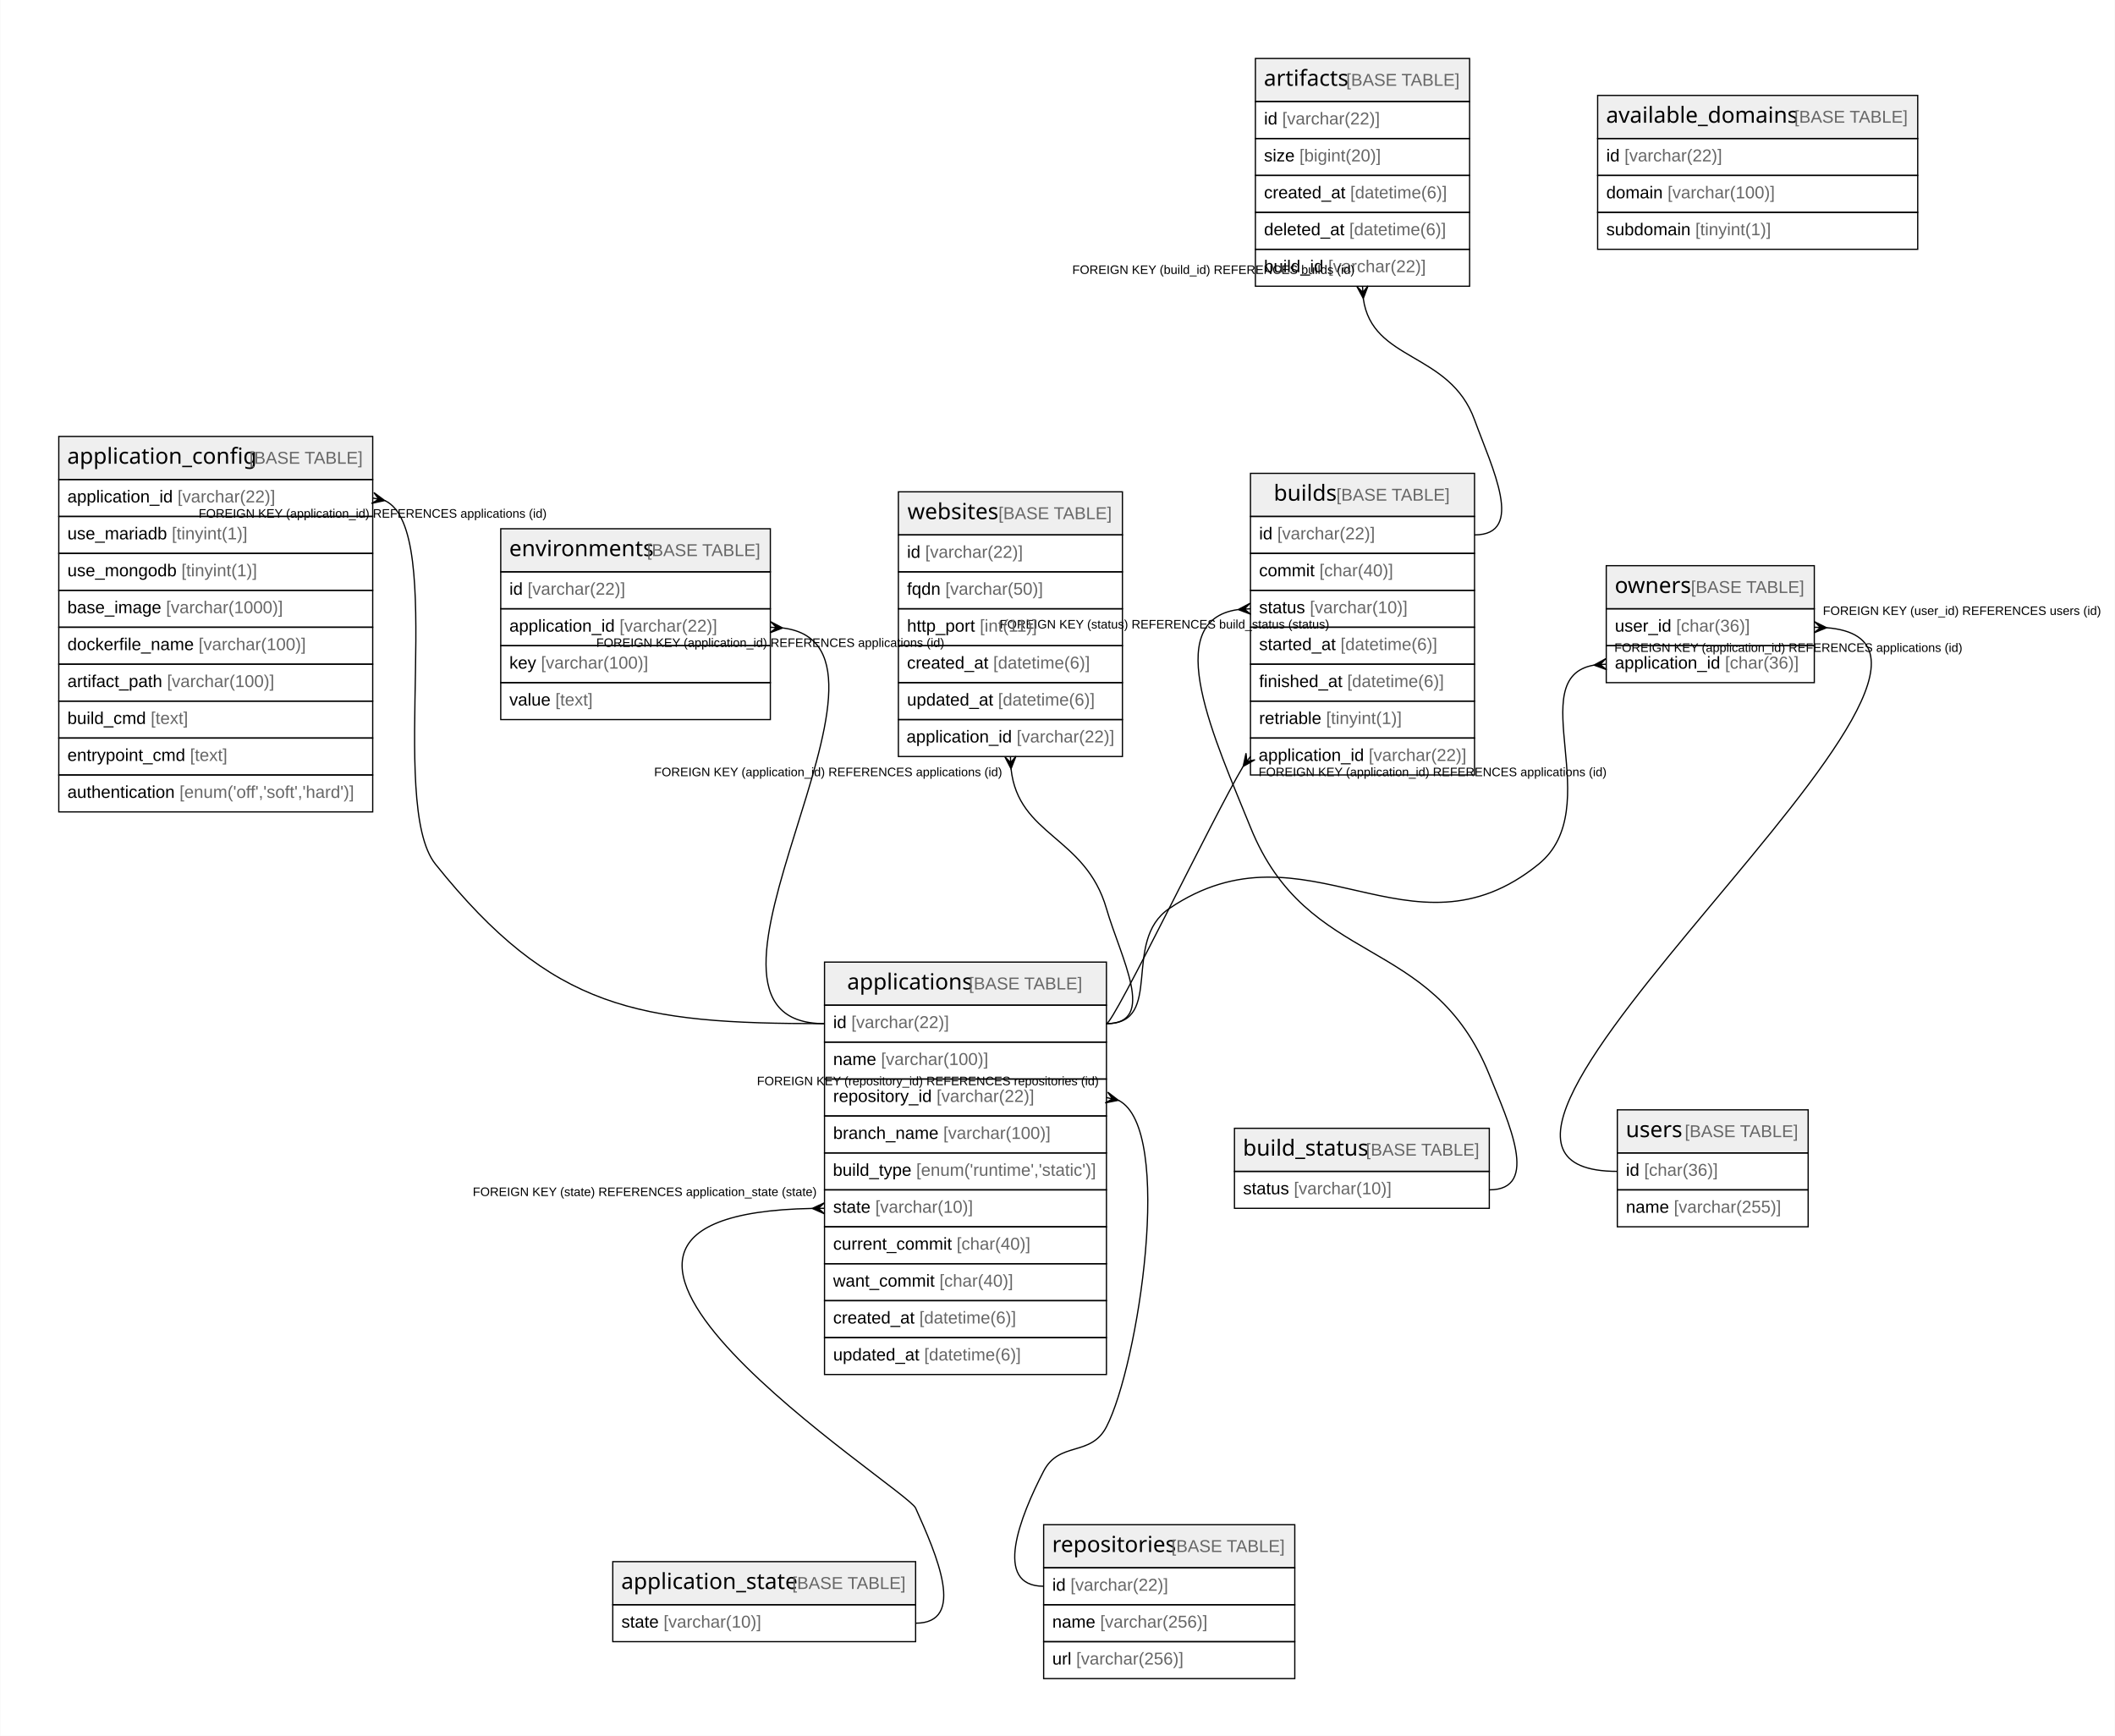
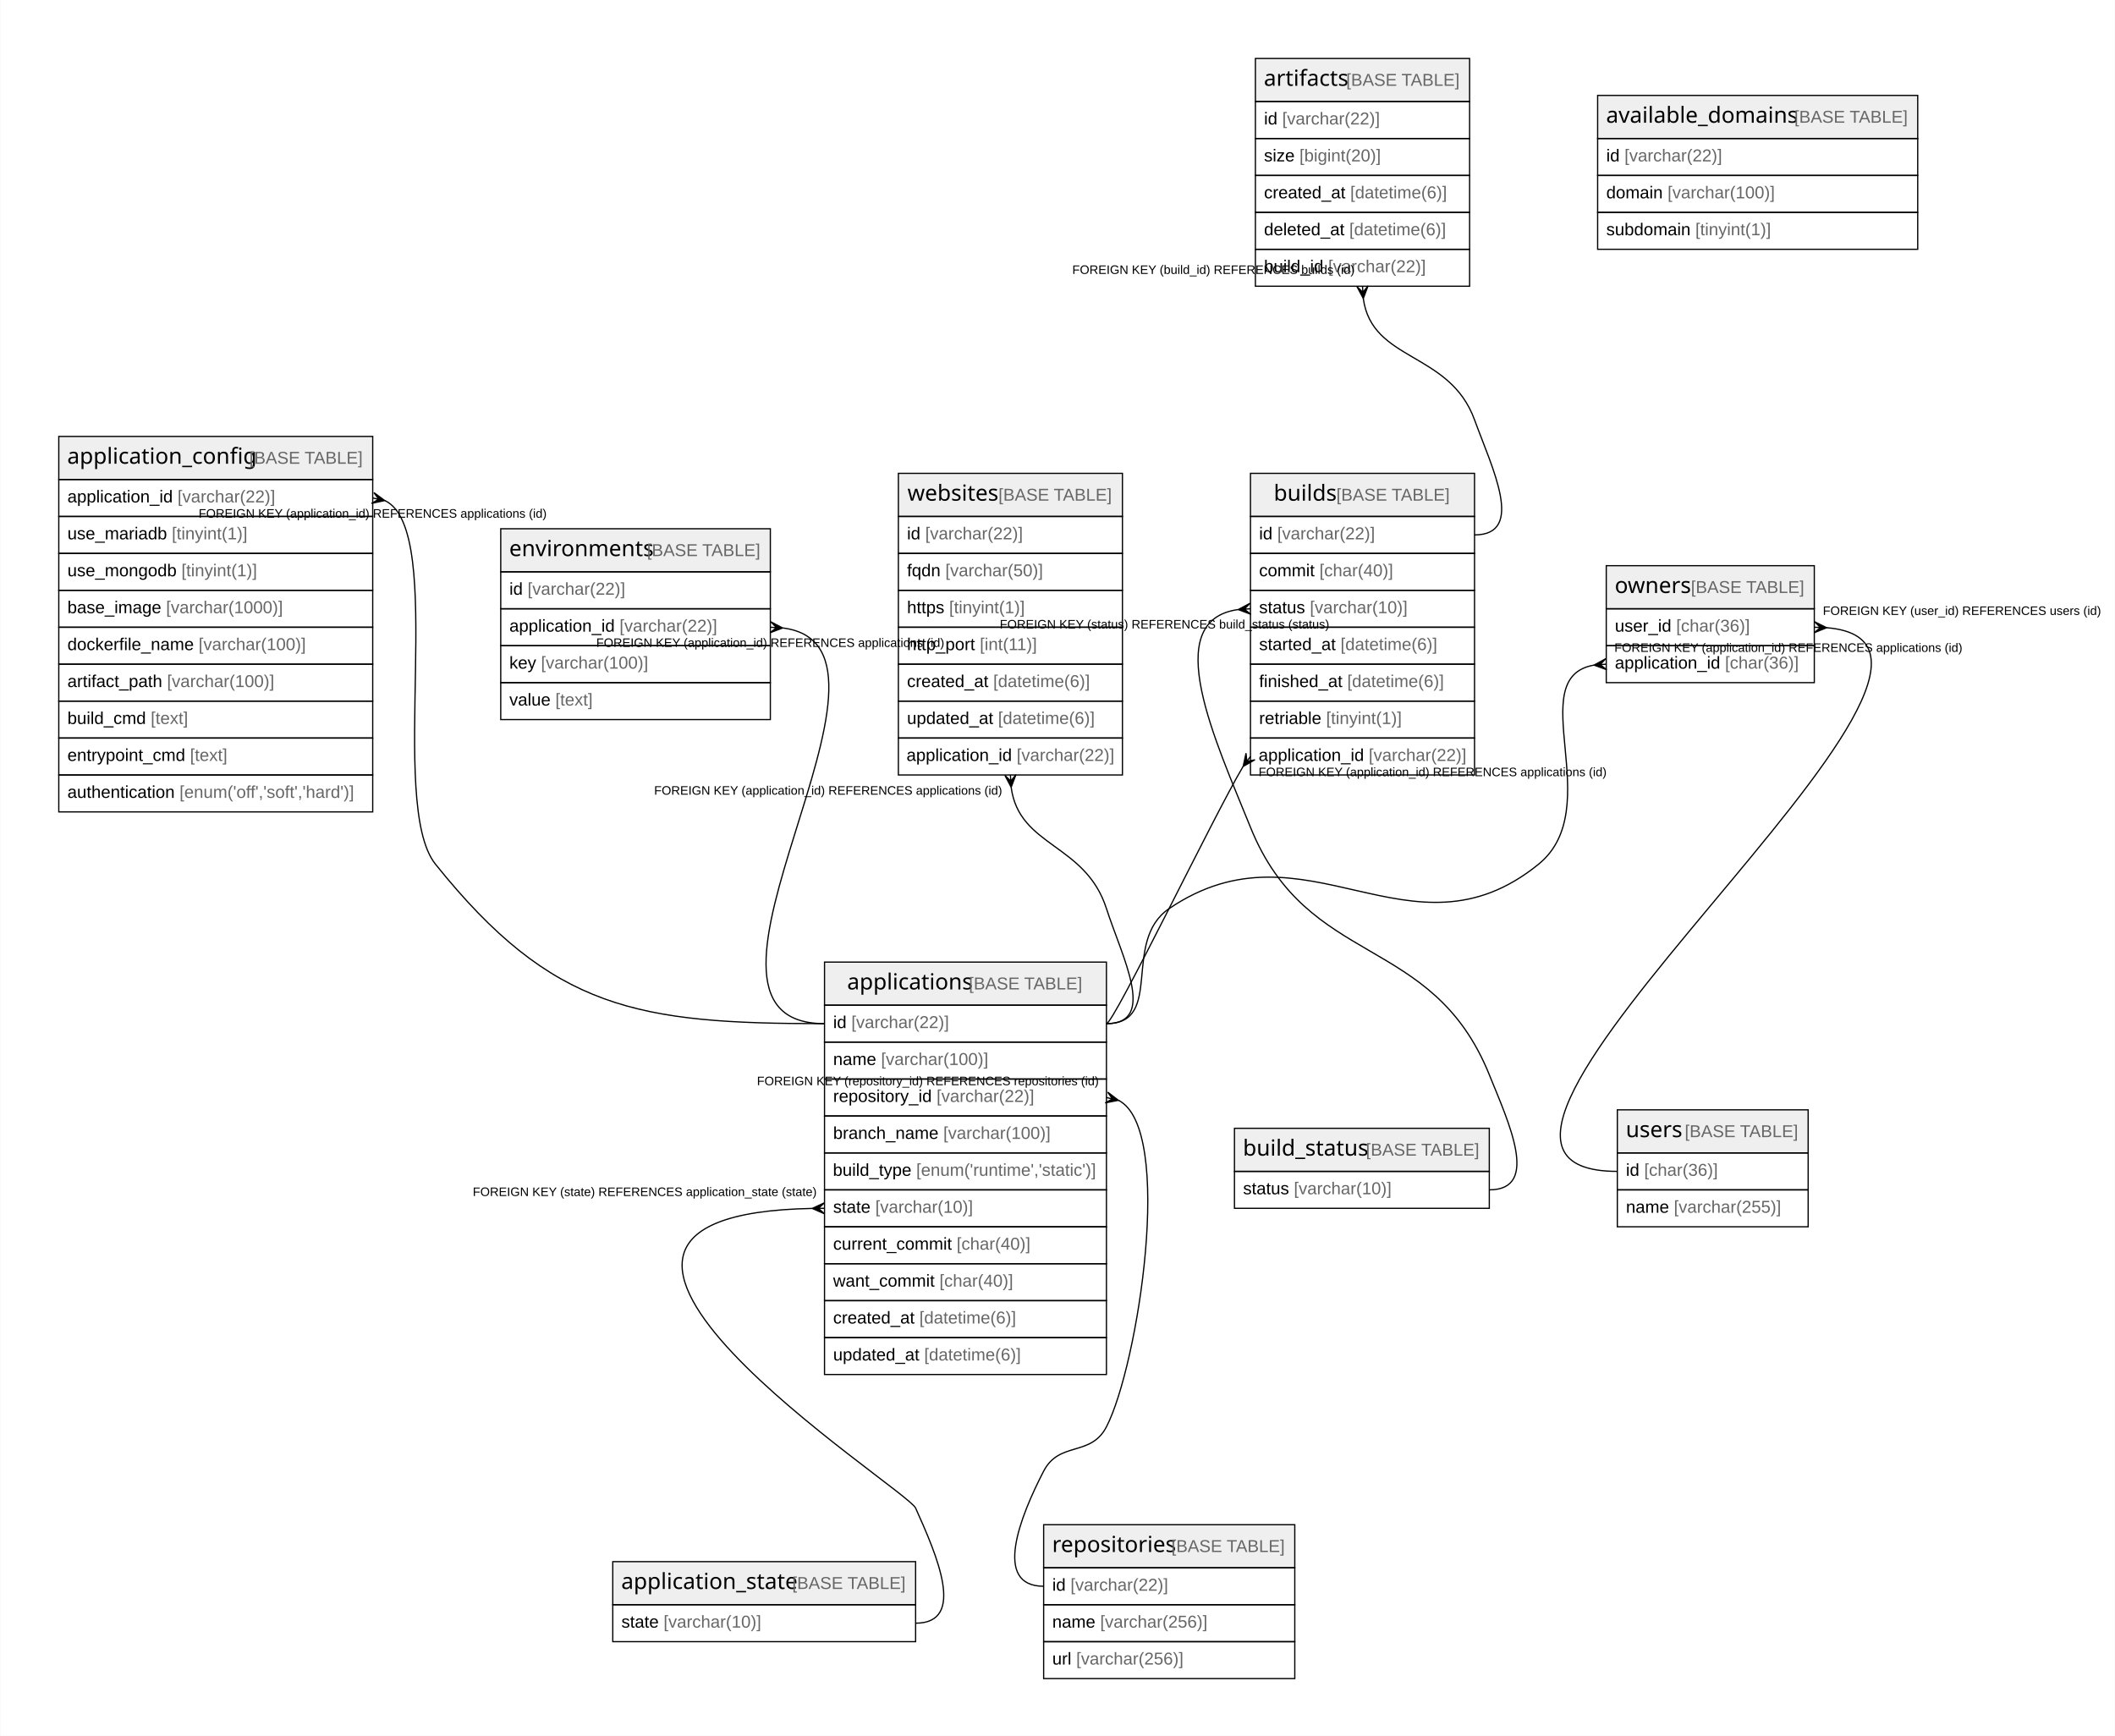
<svg xmlns="http://www.w3.org/2000/svg" width="1718pt" height="1410pt" viewBox="0.00 0.00 1717.50 1410.00">
  <g id="graph0" class="graph" transform="scale(1 1) rotate(0) translate(4 1406)">
    <polygon fill="#ffffff" stroke="transparent" points="-4,4 -4,-1406 1713.5,-1406 1713.5,4 -4,4" />
    <g id="node1" class="node">
      <polygon fill="#efefef" stroke="transparent" points="665.5,-589.5 665.5,-624.5 894.5,-624.5 894.5,-589.5 665.5,-589.5" />
      <polygon fill="none" stroke="#000000" points="665.5,-589.5 665.5,-624.5 894.5,-624.5 894.5,-589.5 665.5,-589.5" />
      <text text-anchor="start" x="683.862" y="-602.3" font-family="Arial Bold" font-size="18.00" fill="#000000">applications</text>
      <text text-anchor="start" x="778.884" y="-602.3" font-family="Arial" font-size="14.00" fill="#000000"> </text>
      <text text-anchor="start" x="782.775" y="-602.3" font-family="Arial" font-size="14.00" fill="#666666">[BASE TABLE]</text>
      <polygon fill="none" stroke="#000000" points="665.5,-559.5 665.5,-589.5 894.5,-589.5 894.5,-559.5 665.5,-559.5" />
      <text text-anchor="start" x="672.5" y="-570.9" font-family="Arial" font-size="14.00" fill="#000000">id </text>
      <text text-anchor="start" x="687.28" y="-570.9" font-family="Arial" font-size="14.00" fill="#666666">[varchar(22)]</text>
      <polygon fill="none" stroke="#000000" points="665.5,-529.5 665.5,-559.5 894.5,-559.5 894.5,-529.5 665.5,-529.5" />
      <text text-anchor="start" x="672.5" y="-540.9" font-family="Arial" font-size="14.00" fill="#000000">name </text>
      <text text-anchor="start" x="711.399" y="-540.9" font-family="Arial" font-size="14.00" fill="#666666">[varchar(100)]</text>
      <polygon fill="none" stroke="#000000" points="665.5,-499.5 665.5,-529.5 894.5,-529.5 894.5,-499.5 665.5,-499.5" />
      <text text-anchor="start" x="672.5" y="-510.9" font-family="Arial" font-size="14.00" fill="#000000">repository_id </text>
      <text text-anchor="start" x="756.511" y="-510.9" font-family="Arial" font-size="14.00" fill="#666666">[varchar(22)]</text>
      <polygon fill="none" stroke="#000000" points="665.5,-469.5 665.5,-499.5 894.5,-499.5 894.5,-469.5 665.5,-469.5" />
      <text text-anchor="start" x="672.5" y="-480.9" font-family="Arial" font-size="14.00" fill="#000000">branch_name </text>
      <text text-anchor="start" x="761.973" y="-480.9" font-family="Arial" font-size="14.00" fill="#666666">[varchar(100)]</text>
      <polygon fill="none" stroke="#000000" points="665.5,-439.5 665.5,-469.5 894.5,-469.5 894.5,-439.5 665.5,-439.5" />
      <text text-anchor="start" x="672.301" y="-450.9" font-family="Arial" font-size="14.00" fill="#000000">build_type </text>
      <text text-anchor="start" x="739.991" y="-450.9" font-family="Arial" font-size="14.00" fill="#666666">[enum('runtime','static')]</text>
      <polygon fill="none" stroke="#000000" points="665.5,-409.5 665.5,-439.5 894.5,-439.5 894.5,-409.5 665.5,-409.5" />
      <text text-anchor="start" x="672.5" y="-420.9" font-family="Arial" font-size="14.00" fill="#000000">state </text>
      <text text-anchor="start" x="706.737" y="-420.9" font-family="Arial" font-size="14.00" fill="#666666">[varchar(10)]</text>
      <polygon fill="none" stroke="#000000" points="665.5,-379.5 665.5,-409.5 894.5,-409.5 894.5,-379.5 665.5,-379.5" />
      <text text-anchor="start" x="672.5" y="-390.9" font-family="Arial" font-size="14.00" fill="#000000">current_commit </text>
      <text text-anchor="start" x="772.834" y="-390.9" font-family="Arial" font-size="14.00" fill="#666666">[char(40)]</text>
      <polygon fill="none" stroke="#000000" points="665.5,-349.5 665.5,-379.5 894.5,-379.5 894.5,-349.5 665.5,-349.5" />
      <text text-anchor="start" x="672.5" y="-360.9" font-family="Arial" font-size="14.00" fill="#000000">want_commit </text>
      <text text-anchor="start" x="758.837" y="-360.9" font-family="Arial" font-size="14.00" fill="#666666">[char(40)]</text>
      <polygon fill="none" stroke="#000000" points="665.5,-319.5 665.5,-349.5 894.5,-349.5 894.5,-319.5 665.5,-319.5" />
      <text text-anchor="start" x="672.5" y="-330.9" font-family="Arial" font-size="14.00" fill="#000000">created_at </text>
      <text text-anchor="start" x="742.528" y="-330.9" font-family="Arial" font-size="14.00" fill="#666666">[datetime(6)]</text>
      <polygon fill="none" stroke="#000000" points="665.5,-289.5 665.5,-319.5 894.5,-319.5 894.5,-289.5 665.5,-289.5" />
      <text text-anchor="start" x="672.5" y="-300.9" font-family="Arial" font-size="14.00" fill="#000000">updated_at </text>
      <text text-anchor="start" x="746.433" y="-300.9" font-family="Arial" font-size="14.00" fill="#666666">[datetime(6)]</text>
    </g>
    <g id="node3" class="node">
      <polygon fill="#efefef" stroke="transparent" points="493.5,-102.5 493.5,-137.5 739.5,-137.5 739.5,-102.5 493.5,-102.5" />
      <polygon fill="none" stroke="#000000" points="493.5,-102.5 493.5,-137.5 739.5,-137.5 739.5,-102.5 493.5,-102.5" />
      <text text-anchor="start" x="500.351" y="-115.3" font-family="Arial Bold" font-size="18.00" fill="#000000">application_state</text>
      <text text-anchor="start" x="635.396" y="-115.3" font-family="Arial" font-size="14.00" fill="#000000"> </text>
      <text text-anchor="start" x="639.286" y="-115.3" font-family="Arial" font-size="14.00" fill="#666666">[BASE TABLE]</text>
      <polygon fill="none" stroke="#000000" points="493.5,-72.5 493.5,-102.5 739.5,-102.5 739.5,-72.5 493.5,-72.5" />
      <text text-anchor="start" x="500.5" y="-83.9" font-family="Arial" font-size="14.00" fill="#000000">state </text>
      <text text-anchor="start" x="534.737" y="-83.9" font-family="Arial" font-size="14.00" fill="#666666">[varchar(10)]</text>
    </g>
    <g id="edge2" class="edge">
      <path fill="none" stroke="#000000" d="M655.394,-424.407C378.829,-419.204 732.274,-197.126 739.5,-181 756.492,-143.077 781.056,-87.5 739.5,-87.5" />
      <polygon fill="#000000" stroke="#000000" points="655.5,-424.408 665.459,-429 660.5,-424.454 665.5,-424.5 665.5,-424.5 665.5,-424.5 660.5,-424.454 665.541,-420 655.5,-424.408 655.5,-424.408" />
      <text text-anchor="start" x="379.761" y="-434.5" font-family="Arial" font-size="10.00" fill="#000000">FOREIGN KEY (state) REFERENCES application_state (state)</text>
    </g>
    <g id="node10" class="node">
      <polygon fill="#efefef" stroke="transparent" points="843.5,-132.5 843.5,-167.5 1047.5,-167.5 1047.5,-132.5 843.5,-132.5" />
      <polygon fill="none" stroke="#000000" points="843.5,-132.5 843.5,-167.5 1047.5,-167.5 1047.5,-132.5 843.5,-132.5" />
      <text text-anchor="start" x="850.37" y="-145.3" font-family="Arial Bold" font-size="18.00" fill="#000000">repositories</text>
      <text text-anchor="start" x="943.376" y="-145.3" font-family="Arial" font-size="14.00" fill="#000000"> </text>
      <text text-anchor="start" x="947.267" y="-145.3" font-family="Arial" font-size="14.00" fill="#666666">[BASE TABLE]</text>
      <polygon fill="none" stroke="#000000" points="843.5,-102.5 843.5,-132.5 1047.5,-132.5 1047.5,-102.5 843.5,-102.5" />
      <text text-anchor="start" x="850.5" y="-113.9" font-family="Arial" font-size="14.00" fill="#000000">id </text>
      <text text-anchor="start" x="865.28" y="-113.9" font-family="Arial" font-size="14.00" fill="#666666">[varchar(22)]</text>
      <polygon fill="none" stroke="#000000" points="843.5,-72.5 843.5,-102.5 1047.5,-102.5 1047.5,-72.5 843.5,-72.5" />
      <text text-anchor="start" x="850.5" y="-83.9" font-family="Arial" font-size="14.00" fill="#000000">name </text>
      <text text-anchor="start" x="889.399" y="-83.9" font-family="Arial" font-size="14.00" fill="#666666">[varchar(256)]</text>
      <polygon fill="none" stroke="#000000" points="843.5,-42.5 843.5,-72.5 1047.5,-72.5 1047.5,-42.5 843.5,-42.5" />
      <text text-anchor="start" x="850.5" y="-53.9" font-family="Arial" font-size="14.00" fill="#000000">url </text>
      <text text-anchor="start" x="869.94" y="-53.9" font-family="Arial" font-size="14.00" fill="#666666">[varchar(256)]</text>
    </g>
    <g id="edge1" class="edge">
      <path fill="none" stroke="#000000" d="M904.312,-512.222C950.075,-489.092 920.192,-296.584 894.5,-247 881.736,-222.366 856.264,-235.634 843.5,-211 824.382,-174.103 801.944,-117.5 843.5,-117.5" />
      <polygon fill="#000000" stroke="#000000" points="904.241,-512.239 893.482,-510.117 899.37,-513.369 894.5,-514.5 894.5,-514.5 894.5,-514.5 899.37,-513.369 895.518,-518.883 904.241,-512.239 904.241,-512.239" />
      <text text-anchor="start" x="610.611" y="-524.5" font-family="Arial" font-size="10.00" fill="#000000">FOREIGN KEY (repository_id) REFERENCES repositories (id)</text>
    </g>
    <g id="node2" class="node">
      <polygon fill="#efefef" stroke="transparent" points="43.5,-1016.5 43.5,-1051.5 298.5,-1051.5 298.5,-1016.5 43.5,-1016.5" />
      <polygon fill="none" stroke="#000000" points="43.5,-1016.5 43.5,-1051.5 298.5,-1051.5 298.5,-1016.5 43.5,-1016.5" />
      <text text-anchor="start" x="50.352" y="-1029.3" font-family="Arial Bold" font-size="18.00" fill="#000000">application_config</text>
      <text text-anchor="start" x="194.395" y="-1029.3" font-family="Arial" font-size="14.00" fill="#000000"> </text>
      <text text-anchor="start" x="198.285" y="-1029.3" font-family="Arial" font-size="14.00" fill="#666666">[BASE TABLE]</text>
      <polygon fill="none" stroke="#000000" points="43.5,-986.5 43.5,-1016.5 298.5,-1016.5 298.5,-986.5 43.5,-986.5" />
      <text text-anchor="start" x="50.5" y="-997.9" font-family="Arial" font-size="14.00" fill="#000000">application_id </text>
      <text text-anchor="start" x="139.968" y="-997.9" font-family="Arial" font-size="14.00" fill="#666666">[varchar(22)]</text>
      <polygon fill="none" stroke="#000000" points="43.5,-956.5 43.5,-986.5 298.5,-986.5 298.5,-956.5 43.5,-956.5" />
      <text text-anchor="start" x="50.5" y="-967.9" font-family="Arial" font-size="14.00" fill="#000000">use_mariadb </text>
      <text text-anchor="start" x="135.297" y="-967.9" font-family="Arial" font-size="14.00" fill="#666666">[tinyint(1)]</text>
      <polygon fill="none" stroke="#000000" points="43.5,-926.5 43.5,-956.5 298.5,-956.5 298.5,-926.5 43.5,-926.5" />
      <text text-anchor="start" x="50.5" y="-937.9" font-family="Arial" font-size="14.00" fill="#000000">use_mongodb </text>
      <text text-anchor="start" x="143.095" y="-937.9" font-family="Arial" font-size="14.00" fill="#666666">[tinyint(1)]</text>
      <polygon fill="none" stroke="#000000" points="43.5,-896.5 43.5,-926.5 298.5,-926.5 298.5,-896.5 43.5,-896.5" />
      <text text-anchor="start" x="50.5" y="-907.9" font-family="Arial" font-size="14.00" fill="#000000">base_image </text>
      <text text-anchor="start" x="130.636" y="-907.9" font-family="Arial" font-size="14.00" fill="#666666">[varchar(1000)]</text>
      <polygon fill="none" stroke="#000000" points="43.5,-866.5 43.5,-896.5 298.5,-896.5 298.5,-866.5 43.5,-866.5" />
      <text text-anchor="start" x="50.5" y="-877.9" font-family="Arial" font-size="14.00" fill="#000000">dockerfile_name </text>
      <text text-anchor="start" x="157.076" y="-877.9" font-family="Arial" font-size="14.00" fill="#666666">[varchar(100)]</text>
      <polygon fill="none" stroke="#000000" points="43.5,-836.5 43.5,-866.5 298.5,-866.5 298.5,-836.5 43.5,-836.5" />
      <text text-anchor="start" x="50.5" y="-847.9" font-family="Arial" font-size="14.00" fill="#000000">artifact_path </text>
      <text text-anchor="start" x="131.416" y="-847.9" font-family="Arial" font-size="14.00" fill="#666666">[varchar(100)]</text>
      <polygon fill="none" stroke="#000000" points="43.5,-806.5 43.5,-836.5 298.5,-836.5 298.5,-806.5 43.5,-806.5" />
      <text text-anchor="start" x="50.5" y="-817.9" font-family="Arial" font-size="14.00" fill="#000000">build_cmd </text>
      <text text-anchor="start" x="118.177" y="-817.9" font-family="Arial" font-size="14.00" fill="#666666">[text]</text>
      <polygon fill="none" stroke="#000000" points="43.5,-776.5 43.5,-806.5 298.5,-806.5 298.5,-776.5 43.5,-776.5" />
      <text text-anchor="start" x="50.5" y="-787.9" font-family="Arial" font-size="14.00" fill="#000000">entrypoint_cmd </text>
      <text text-anchor="start" x="150.078" y="-787.9" font-family="Arial" font-size="14.00" fill="#666666">[text]</text>
      <polygon fill="none" stroke="#000000" points="43.5,-746.5 43.5,-776.5 298.5,-776.5 298.5,-746.5 43.5,-746.5" />
      <text text-anchor="start" x="50.5" y="-757.9" font-family="Arial" font-size="14.00" fill="#000000">authentication </text>
      <text text-anchor="start" x="141.536" y="-757.9" font-family="Arial" font-size="14.00" fill="#666666">[enum('off','soft','hard')]</text>
    </g>
    <g id="edge3" class="edge">
      <path fill="none" stroke="#000000" d="M308.419,-999.372C359.527,-975.261 309.836,-753.47 349.5,-704 444.444,-585.582 513.72,-574.5 665.5,-574.5" />
      <polygon fill="#000000" stroke="#000000" points="308.277,-999.402 297.556,-997.1 303.389,-1000.451 298.5,-1001.5 298.5,-1001.5 298.5,-1001.5 303.389,-1000.451 299.444,-1005.9 308.277,-999.402 308.277,-999.402" />
      <text text-anchor="start" x="157.102" y="-985.5" font-family="Arial" font-size="10.00" fill="#000000">FOREIGN KEY (application_id) REFERENCES applications (id)</text>
    </g>
    <g id="node4" class="node">
      <polygon fill="#efefef" stroke="transparent" points="1015.5,-1323.5 1015.5,-1358.5 1189.5,-1358.5 1189.5,-1323.5 1015.5,-1323.5" />
      <polygon fill="none" stroke="#000000" points="1015.5,-1323.5 1015.5,-1358.5 1189.5,-1358.5 1189.5,-1323.5 1015.5,-1323.5" />
      <text text-anchor="start" x="1022.37" y="-1336.3" font-family="Arial Bold" font-size="18.00" fill="#000000">artifacts</text>
      <text text-anchor="start" x="1085.376" y="-1336.3" font-family="Arial" font-size="14.00" fill="#000000"> </text>
      <text text-anchor="start" x="1089.266" y="-1336.3" font-family="Arial" font-size="14.00" fill="#666666">[BASE TABLE]</text>
      <polygon fill="none" stroke="#000000" points="1015.5,-1293.5 1015.5,-1323.5 1189.5,-1323.5 1189.5,-1293.5 1015.5,-1293.5" />
      <text text-anchor="start" x="1022.5" y="-1304.9" font-family="Arial" font-size="14.00" fill="#000000">id </text>
      <text text-anchor="start" x="1037.28" y="-1304.9" font-family="Arial" font-size="14.00" fill="#666666">[varchar(22)]</text>
      <polygon fill="none" stroke="#000000" points="1015.5,-1263.5 1015.5,-1293.5 1189.5,-1293.5 1189.5,-1263.5 1015.5,-1263.5" />
      <text text-anchor="start" x="1022.5" y="-1274.9" font-family="Arial" font-size="14.00" fill="#000000">size </text>
      <text text-anchor="start" x="1051.28" y="-1274.9" font-family="Arial" font-size="14.00" fill="#666666">[bigint(20)]</text>
      <polygon fill="none" stroke="#000000" points="1015.5,-1233.5 1015.5,-1263.5 1189.5,-1263.5 1189.5,-1233.5 1015.5,-1233.5" />
      <text text-anchor="start" x="1022.5" y="-1244.9" font-family="Arial" font-size="14.00" fill="#000000">created_at </text>
      <text text-anchor="start" x="1092.528" y="-1244.9" font-family="Arial" font-size="14.00" fill="#666666">[datetime(6)]</text>
      <polygon fill="none" stroke="#000000" points="1015.5,-1203.5 1015.5,-1233.5 1189.5,-1233.5 1189.5,-1203.5 1015.5,-1203.5" />
      <text text-anchor="start" x="1022.5" y="-1214.9" font-family="Arial" font-size="14.00" fill="#000000">deleted_at </text>
      <text text-anchor="start" x="1091.757" y="-1214.9" font-family="Arial" font-size="14.00" fill="#666666">[datetime(6)]</text>
      <polygon fill="none" stroke="#000000" points="1015.5,-1173.5 1015.5,-1203.5 1189.5,-1203.5 1189.5,-1173.5 1015.5,-1173.5" />
      <text text-anchor="start" x="1022.5" y="-1184.9" font-family="Arial" font-size="14.00" fill="#000000">build_id </text>
      <text text-anchor="start" x="1074.623" y="-1184.9" font-family="Arial" font-size="14.00" fill="#666666">[varchar(22)]</text>
    </g>
    <g id="node6" class="node">
      <polygon fill="#efefef" stroke="transparent" points="1011.5,-986.5 1011.5,-1021.5 1193.5,-1021.5 1193.5,-986.5 1011.5,-986.5" />
      <polygon fill="none" stroke="#000000" points="1011.5,-986.5 1011.5,-1021.5 1193.5,-1021.5 1193.5,-986.5 1011.5,-986.5" />
      <text text-anchor="start" x="1030.37" y="-999.3" font-family="Arial Bold" font-size="18.00" fill="#000000">builds</text>
      <text text-anchor="start" x="1077.377" y="-999.3" font-family="Arial" font-size="14.00" fill="#000000"> </text>
      <text text-anchor="start" x="1081.267" y="-999.3" font-family="Arial" font-size="14.00" fill="#666666">[BASE TABLE]</text>
      <polygon fill="none" stroke="#000000" points="1011.5,-956.5 1011.5,-986.5 1193.5,-986.5 1193.5,-956.5 1011.5,-956.5" />
      <text text-anchor="start" x="1018.5" y="-967.9" font-family="Arial" font-size="14.00" fill="#000000">id </text>
      <text text-anchor="start" x="1033.28" y="-967.9" font-family="Arial" font-size="14.00" fill="#666666">[varchar(22)]</text>
      <polygon fill="none" stroke="#000000" points="1011.5,-926.5 1011.5,-956.5 1193.5,-956.5 1193.5,-926.5 1011.5,-926.5" />
      <text text-anchor="start" x="1018.5" y="-937.9" font-family="Arial" font-size="14.00" fill="#000000">commit </text>
      <text text-anchor="start" x="1067.492" y="-937.9" font-family="Arial" font-size="14.00" fill="#666666">[char(40)]</text>
      <polygon fill="none" stroke="#000000" points="1011.5,-896.5 1011.5,-926.5 1193.5,-926.5 1193.5,-896.5 1011.5,-896.5" />
      <text text-anchor="start" x="1018.5" y="-907.9" font-family="Arial" font-size="14.00" fill="#000000">status </text>
      <text text-anchor="start" x="1059.737" y="-907.9" font-family="Arial" font-size="14.00" fill="#666666">[varchar(10)]</text>
      <polygon fill="none" stroke="#000000" points="1011.5,-866.5 1011.5,-896.5 1193.5,-896.5 1193.5,-866.5 1011.5,-866.5" />
      <text text-anchor="start" x="1018.5" y="-877.9" font-family="Arial" font-size="14.00" fill="#000000">started_at </text>
      <text text-anchor="start" x="1084.636" y="-877.9" font-family="Arial" font-size="14.00" fill="#666666">[datetime(6)]</text>
      <polygon fill="none" stroke="#000000" points="1011.5,-836.5 1011.5,-866.5 1193.5,-866.5 1193.5,-836.5 1011.5,-836.5" />
      <text text-anchor="start" x="1018.5" y="-847.9" font-family="Arial" font-size="14.00" fill="#000000">finished_at </text>
      <text text-anchor="start" x="1090.081" y="-847.9" font-family="Arial" font-size="14.00" fill="#666666">[datetime(6)]</text>
      <polygon fill="none" stroke="#000000" points="1011.5,-806.5 1011.5,-836.5 1193.5,-836.5 1193.5,-806.5 1011.5,-806.5" />
      <text text-anchor="start" x="1018.5" y="-817.9" font-family="Arial" font-size="14.00" fill="#000000">retriable </text>
      <text text-anchor="start" x="1072.946" y="-817.9" font-family="Arial" font-size="14.00" fill="#666666">[tinyint(1)]</text>
      <polygon fill="none" stroke="#000000" points="1011.5,-776.5 1011.5,-806.5 1193.5,-806.5 1193.5,-776.5 1011.5,-776.5" />
      <text text-anchor="start" x="1018.097" y="-787.9" font-family="Arial" font-size="14.00" fill="#000000">application_id </text>
      <text text-anchor="start" x="1107.566" y="-787.9" font-family="Arial" font-size="14.00" fill="#666666">[varchar(22)]</text>
    </g>
    <g id="edge4" class="edge">
      <path fill="none" stroke="#000000" d="M1103.147,-1163.515C1110.217,-1111.868 1173.2,-1120.794 1193.5,-1065 1207.708,-1025.949 1235.056,-971.5 1193.5,-971.5" />
      <polygon fill="#000000" stroke="#000000" points="1103.147,-1163.521 1098.009,-1173.209 1102.823,-1168.511 1102.5,-1173.5 1102.5,-1173.5 1102.5,-1173.5 1102.823,-1168.511 1106.991,-1173.791 1103.147,-1163.521 1103.147,-1163.521" />
      <text text-anchor="start" x="866.777" y="-1183.5" font-family="Arial" font-size="10.00" fill="#000000">FOREIGN KEY (build_id) REFERENCES builds (id)</text>
    </g>
    <g id="node5" class="node">
      <polygon fill="#efefef" stroke="transparent" points="1293.5,-1293.5 1293.5,-1328.5 1553.5,-1328.5 1553.5,-1293.5 1293.5,-1293.5" />
      <polygon fill="none" stroke="#000000" points="1293.5,-1293.5 1293.5,-1328.5 1553.5,-1328.5 1553.5,-1293.5 1293.5,-1293.5" />
      <text text-anchor="start" x="1300.358" y="-1306.3" font-family="Arial Bold" font-size="18.00" fill="#000000">available_domains</text>
      <text text-anchor="start" x="1449.389" y="-1306.3" font-family="Arial" font-size="14.00" fill="#000000"> </text>
      <text text-anchor="start" x="1453.279" y="-1306.3" font-family="Arial" font-size="14.00" fill="#666666">[BASE TABLE]</text>
      <polygon fill="none" stroke="#000000" points="1293.5,-1263.5 1293.5,-1293.5 1553.5,-1293.5 1553.5,-1263.5 1293.5,-1263.5" />
      <text text-anchor="start" x="1300.5" y="-1274.9" font-family="Arial" font-size="14.00" fill="#000000">id </text>
      <text text-anchor="start" x="1315.28" y="-1274.9" font-family="Arial" font-size="14.00" fill="#666666">[varchar(22)]</text>
      <polygon fill="none" stroke="#000000" points="1293.5,-1233.5 1293.5,-1263.5 1553.5,-1263.5 1553.5,-1233.5 1293.5,-1233.5" />
      <text text-anchor="start" x="1300.5" y="-1244.9" font-family="Arial" font-size="14.00" fill="#000000">domain </text>
      <text text-anchor="start" x="1350.288" y="-1244.9" font-family="Arial" font-size="14.00" fill="#666666">[varchar(100)]</text>
      <polygon fill="none" stroke="#000000" points="1293.5,-1203.5 1293.5,-1233.5 1553.5,-1233.5 1553.5,-1203.5 1293.5,-1203.5" />
      <text text-anchor="start" x="1300.5" y="-1214.9" font-family="Arial" font-size="14.00" fill="#000000">subdomain </text>
      <text text-anchor="start" x="1372.853" y="-1214.9" font-family="Arial" font-size="14.00" fill="#666666">[tinyint(1)]</text>
    </g>
    <g id="edge5" class="edge">
      <path fill="none" stroke="#000000" d="M1005.429,-783.258C981.765,-743.621 900.546,-574.5 894.5,-574.5" />
      <polygon fill="#000000" stroke="#000000" points="1005.569,-783.448 1007.877,-794.169 1008.535,-787.474 1011.5,-791.5 1011.5,-791.5 1011.5,-791.5 1008.535,-787.474 1015.123,-788.831 1005.569,-783.448 1005.569,-783.448" />
      <text text-anchor="start" x="1018.102" y="-775.5" font-family="Arial" font-size="10.00" fill="#000000">FOREIGN KEY (application_id) REFERENCES applications (id)</text>
    </g>
    <g id="node7" class="node">
      <polygon fill="#efefef" stroke="transparent" points="998.5,-454.5 998.5,-489.5 1205.5,-489.5 1205.5,-454.5 998.5,-454.5" />
      <polygon fill="none" stroke="#000000" points="998.5,-454.5 998.5,-489.5 1205.5,-489.5 1205.5,-454.5 998.5,-454.5" />
      <text text-anchor="start" x="1005.358" y="-467.3" font-family="Arial Bold" font-size="18.00" fill="#000000">build_status</text>
      <text text-anchor="start" x="1101.388" y="-467.3" font-family="Arial" font-size="14.00" fill="#000000"> </text>
      <text text-anchor="start" x="1105.279" y="-467.3" font-family="Arial" font-size="14.00" fill="#666666">[BASE TABLE]</text>
      <polygon fill="none" stroke="#000000" points="998.5,-424.5 998.5,-454.5 1205.5,-454.5 1205.5,-424.5 998.5,-424.5" />
      <text text-anchor="start" x="1005.5" y="-435.9" font-family="Arial" font-size="14.00" fill="#000000">status </text>
      <text text-anchor="start" x="1046.737" y="-435.9" font-family="Arial" font-size="14.00" fill="#666666">[varchar(10)]</text>
    </g>
    <g id="edge6" class="edge">
      <path fill="none" stroke="#000000" d="M1001.236,-910.826C937.194,-901.786 983.342,-803.72 1011.5,-734 1057.994,-618.878 1159.006,-648.122 1205.5,-533 1221.062,-494.468 1247.056,-439.5 1205.5,-439.5" />
      <polygon fill="#000000" stroke="#000000" points="1001.521,-910.845 1011.205,-915.99 1006.511,-911.172 1011.5,-911.5 1011.5,-911.5 1011.5,-911.5 1006.511,-911.172 1011.795,-907.01 1001.521,-910.845 1001.521,-910.845" />
      <text text-anchor="start" x="807.848" y="-895.5" font-family="Arial" font-size="10.00" fill="#000000">FOREIGN KEY (status) REFERENCES build_status (status)</text>
    </g>
    <g id="node8" class="node">
      <polygon fill="#efefef" stroke="transparent" points="402.5,-941.5 402.5,-976.5 621.5,-976.5 621.5,-941.5 402.5,-941.5" />
      <polygon fill="none" stroke="#000000" points="402.5,-941.5 402.5,-976.5 621.5,-976.5 621.5,-941.5 402.5,-941.5" />
      <text text-anchor="start" x="409.364" y="-954.3" font-family="Arial Bold" font-size="18.00" fill="#000000">environments</text>
      <text text-anchor="start" x="517.382" y="-954.3" font-family="Arial" font-size="14.00" fill="#000000"> </text>
      <text text-anchor="start" x="521.273" y="-954.3" font-family="Arial" font-size="14.00" fill="#666666">[BASE TABLE]</text>
      <polygon fill="none" stroke="#000000" points="402.5,-911.5 402.5,-941.5 621.5,-941.5 621.5,-911.5 402.5,-911.5" />
      <text text-anchor="start" x="409.5" y="-922.9" font-family="Arial" font-size="14.00" fill="#000000">id </text>
      <text text-anchor="start" x="424.28" y="-922.9" font-family="Arial" font-size="14.00" fill="#666666">[varchar(22)]</text>
      <polygon fill="none" stroke="#000000" points="402.5,-881.5 402.5,-911.5 621.5,-911.5 621.5,-881.5 402.5,-881.5" />
      <text text-anchor="start" x="409.5" y="-892.9" font-family="Arial" font-size="14.00" fill="#000000">application_id </text>
      <text text-anchor="start" x="498.968" y="-892.9" font-family="Arial" font-size="14.00" fill="#666666">[varchar(22)]</text>
      <polygon fill="none" stroke="#000000" points="402.5,-851.5 402.5,-881.5 621.5,-881.5 621.5,-851.5 402.5,-851.5" />
      <text text-anchor="start" x="409.5" y="-862.9" font-family="Arial" font-size="14.00" fill="#000000">key </text>
      <text text-anchor="start" x="435.173" y="-862.9" font-family="Arial" font-size="14.00" fill="#666666">[varchar(100)]</text>
      <polygon fill="none" stroke="#000000" points="402.5,-821.5 402.5,-851.5 621.5,-851.5 621.5,-821.5 402.5,-821.5" />
      <text text-anchor="start" x="409.5" y="-832.9" font-family="Arial" font-size="14.00" fill="#000000">value </text>
      <text text-anchor="start" x="446.845" y="-832.9" font-family="Arial" font-size="14.00" fill="#666666">[text]</text>
    </g>
    <g id="edge7" class="edge">
      <path fill="none" stroke="#000000" d="M631.762,-895.888C753.757,-880.356 524.726,-574.5 665.5,-574.5" />
      <polygon fill="#000000" stroke="#000000" points="631.482,-895.904 621.232,-892.008 626.491,-896.202 621.5,-896.5 621.5,-896.5 621.5,-896.5 626.491,-896.202 621.768,-900.992 631.482,-895.904 631.482,-895.904" />
      <text text-anchor="start" x="480.102" y="-880.5" font-family="Arial" font-size="10.00" fill="#000000">FOREIGN KEY (application_id) REFERENCES applications (id)</text>
    </g>
    <g id="node9" class="node">
      <polygon fill="#efefef" stroke="transparent" points="1300.5,-911.5 1300.5,-946.5 1469.5,-946.5 1469.5,-911.5 1300.5,-911.5" />
      <polygon fill="none" stroke="#000000" points="1300.5,-911.5 1300.5,-946.5 1469.5,-946.5 1469.5,-911.5 1300.5,-911.5" />
      <text text-anchor="start" x="1307.371" y="-924.3" font-family="Arial Bold" font-size="18.00" fill="#000000">owners</text>
      <text text-anchor="start" x="1365.376" y="-924.3" font-family="Arial" font-size="14.00" fill="#000000"> </text>
      <text text-anchor="start" x="1369.266" y="-924.3" font-family="Arial" font-size="14.00" fill="#666666">[BASE TABLE]</text>
      <polygon fill="none" stroke="#000000" points="1300.5,-881.5 1300.5,-911.5 1469.5,-911.5 1469.5,-881.5 1300.5,-881.5" />
      <text text-anchor="start" x="1307.5" y="-892.9" font-family="Arial" font-size="14.00" fill="#000000">user_id </text>
      <text text-anchor="start" x="1357.288" y="-892.9" font-family="Arial" font-size="14.00" fill="#666666">[char(36)]</text>
      <polygon fill="none" stroke="#000000" points="1300.5,-851.5 1300.5,-881.5 1469.5,-881.5 1469.5,-851.5 1300.5,-851.5" />
      <text text-anchor="start" x="1307.5" y="-862.9" font-family="Arial" font-size="14.00" fill="#000000">application_id </text>
      <text text-anchor="start" x="1396.968" y="-862.9" font-family="Arial" font-size="14.00" fill="#666666">[char(36)]</text>
    </g>
    <g id="edge8" class="edge">
      <path fill="none" stroke="#000000" d="M1290.417,-865.702C1231.776,-855.482 1301.804,-749.711 1245.5,-704 1141.243,-619.358 1056.679,-743.319 945.5,-668 906.311,-641.451 941.835,-574.5 894.5,-574.5" />
      <polygon fill="#000000" stroke="#000000" points="1290.531,-865.711 1300.145,-870.986 1295.516,-866.106 1300.5,-866.5 1300.5,-866.5 1300.5,-866.5 1295.516,-866.106 1300.855,-862.014 1290.531,-865.711 1290.531,-865.711" />
      <text text-anchor="start" x="1307.102" y="-876.5" font-family="Arial" font-size="10.00" fill="#000000">FOREIGN KEY (application_id) REFERENCES applications (id)</text>
    </g>
    <g id="node11" class="node">
      <polygon fill="#efefef" stroke="transparent" points="1309.5,-469.5 1309.5,-504.5 1464.5,-504.5 1464.5,-469.5 1309.5,-469.5" />
      <polygon fill="none" stroke="#000000" points="1309.5,-469.5 1309.5,-504.5 1464.5,-504.5 1464.5,-469.5 1309.5,-469.5" />
      <text text-anchor="start" x="1316.371" y="-482.3" font-family="Arial Bold" font-size="18.00" fill="#000000">users</text>
      <text text-anchor="start" x="1360.375" y="-482.3" font-family="Arial" font-size="14.00" fill="#000000"> </text>
      <text text-anchor="start" x="1364.266" y="-482.3" font-family="Arial" font-size="14.00" fill="#666666">[BASE TABLE]</text>
      <polygon fill="none" stroke="#000000" points="1309.5,-439.5 1309.5,-469.5 1464.5,-469.5 1464.5,-439.5 1309.5,-439.5" />
      <text text-anchor="start" x="1316.5" y="-450.9" font-family="Arial" font-size="14.00" fill="#000000">id </text>
      <text text-anchor="start" x="1331.28" y="-450.9" font-family="Arial" font-size="14.00" fill="#666666">[char(36)]</text>
      <polygon fill="none" stroke="#000000" points="1309.5,-409.5 1309.5,-439.5 1464.5,-439.5 1464.5,-409.5 1309.5,-409.5" />
      <text text-anchor="start" x="1316.5" y="-420.9" font-family="Arial" font-size="14.00" fill="#000000">name </text>
      <text text-anchor="start" x="1355.399" y="-420.9" font-family="Arial" font-size="14.00" fill="#666666">[varchar(255)]</text>
    </g>
    <g id="edge9" class="edge">
      <path fill="none" stroke="#000000" d="M1479.53,-896.117C1658.899,-881.522 1104.151,-454.5 1309.5,-454.5" />
      <polygon fill="#000000" stroke="#000000" points="1479.493,-896.119 1469.328,-892.003 1474.496,-896.309 1469.5,-896.5 1469.5,-896.5 1469.5,-896.5 1474.496,-896.309 1469.672,-900.997 1479.493,-896.119 1479.493,-896.119" />
      <text text-anchor="start" x="1476.445" y="-906.5" font-family="Arial" font-size="10.00" fill="#000000">FOREIGN KEY (user_id) REFERENCES users (id)</text>
    </g>
    <g id="node12" class="node">
-       <polygon fill="#efefef" stroke="transparent" points="725.5,-971.5 725.5,-1006.5 907.5,-1006.5 907.5,-971.5 725.5,-971.5" />
-       <polygon fill="none" stroke="#000000" points="725.5,-971.5 725.5,-1006.5 907.5,-1006.5 907.5,-971.5 725.5,-971.5" />
-       <text text-anchor="start" x="732.869" y="-984.3" font-family="Arial Bold" font-size="18.00" fill="#000000">websites</text>
-       <text text-anchor="start" x="802.878" y="-984.3" font-family="Arial" font-size="14.00" fill="#000000"> </text>
-       <text text-anchor="start" x="806.768" y="-984.3" font-family="Arial" font-size="14.00" fill="#666666">[BASE TABLE]</text>
-       <polygon fill="none" stroke="#000000" points="725.5,-941.5 725.5,-971.5 907.5,-971.5 907.5,-941.5 725.5,-941.5" />
-       <text text-anchor="start" x="732.5" y="-952.9" font-family="Arial" font-size="14.00" fill="#000000">id </text>
-       <text text-anchor="start" x="747.28" y="-952.9" font-family="Arial" font-size="14.00" fill="#666666">[varchar(22)]</text>
-       <polygon fill="none" stroke="#000000" points="725.5,-911.5 725.5,-941.5 907.5,-941.5 907.5,-911.5 725.5,-911.5" />
-       <text text-anchor="start" x="732.5" y="-922.9" font-family="Arial" font-size="14.00" fill="#000000">fqdn </text>
-       <text text-anchor="start" x="763.629" y="-922.9" font-family="Arial" font-size="14.00" fill="#666666">[varchar(50)]</text>
-       <polygon fill="none" stroke="#000000" points="725.5,-881.5 725.5,-911.5 907.5,-911.5 907.5,-881.5 725.5,-881.5" />
-       <text text-anchor="start" x="732.5" y="-892.9" font-family="Arial" font-size="14.00" fill="#000000">http_port </text>
-       <text text-anchor="start" x="791.636" y="-892.9" font-family="Arial" font-size="14.00" fill="#666666">[int(11)]</text>
-       <polygon fill="none" stroke="#000000" points="725.5,-851.5 725.5,-881.5 907.5,-881.5 907.5,-851.5 725.5,-851.5" />
-       <text text-anchor="start" x="732.5" y="-862.9" font-family="Arial" font-size="14.00" fill="#000000">created_at </text>
-       <text text-anchor="start" x="802.528" y="-862.9" font-family="Arial" font-size="14.00" fill="#666666">[datetime(6)]</text>
-       <polygon fill="none" stroke="#000000" points="725.5,-821.5 725.5,-851.5 907.5,-851.5 907.5,-821.5 725.5,-821.5" />
-       <text text-anchor="start" x="732.5" y="-832.9" font-family="Arial" font-size="14.00" fill="#000000">updated_at </text>
-       <text text-anchor="start" x="806.433" y="-832.9" font-family="Arial" font-size="14.00" fill="#666666">[datetime(6)]</text>
-       <polygon fill="none" stroke="#000000" points="725.5,-791.5 725.5,-821.5 907.5,-821.5 907.5,-791.5 725.5,-791.5" />
-       <text text-anchor="start" x="732.097" y="-802.9" font-family="Arial" font-size="14.00" fill="#000000">application_id </text>
-       <text text-anchor="start" x="821.566" y="-802.9" font-family="Arial" font-size="14.00" fill="#666666">[varchar(22)]</text>
+       <polygon fill="#efefef" stroke="transparent" points="725.5,-986.5 725.5,-1021.5 907.5,-1021.5 907.5,-986.5 725.5,-986.5" />
+       <polygon fill="none" stroke="#000000" points="725.5,-986.5 725.5,-1021.5 907.5,-1021.5 907.5,-986.5 725.5,-986.5" />
+       <text text-anchor="start" x="732.869" y="-999.3" font-family="Arial Bold" font-size="18.00" fill="#000000">websites</text>
+       <text text-anchor="start" x="802.878" y="-999.3" font-family="Arial" font-size="14.00" fill="#000000"> </text>
+       <text text-anchor="start" x="806.768" y="-999.3" font-family="Arial" font-size="14.00" fill="#666666">[BASE TABLE]</text>
+       <polygon fill="none" stroke="#000000" points="725.5,-956.5 725.5,-986.5 907.5,-986.5 907.5,-956.5 725.5,-956.5" />
+       <text text-anchor="start" x="732.5" y="-967.9" font-family="Arial" font-size="14.00" fill="#000000">id </text>
+       <text text-anchor="start" x="747.28" y="-967.9" font-family="Arial" font-size="14.00" fill="#666666">[varchar(22)]</text>
+       <polygon fill="none" stroke="#000000" points="725.5,-926.5 725.5,-956.5 907.5,-956.5 907.5,-926.5 725.5,-926.5" />
+       <text text-anchor="start" x="732.5" y="-937.9" font-family="Arial" font-size="14.00" fill="#000000">fqdn </text>
+       <text text-anchor="start" x="763.629" y="-937.9" font-family="Arial" font-size="14.00" fill="#666666">[varchar(50)]</text>
+       <polygon fill="none" stroke="#000000" points="725.5,-896.5 725.5,-926.5 907.5,-926.5 907.5,-896.5 725.5,-896.5" />
+       <text text-anchor="start" x="732.5" y="-907.9" font-family="Arial" font-size="14.00" fill="#000000">https </text>
+       <text text-anchor="start" x="766.737" y="-907.9" font-family="Arial" font-size="14.00" fill="#666666">[tinyint(1)]</text>
+       <polygon fill="none" stroke="#000000" points="725.5,-866.5 725.5,-896.5 907.5,-896.5 907.5,-866.5 725.5,-866.5" />
+       <text text-anchor="start" x="732.5" y="-877.9" font-family="Arial" font-size="14.00" fill="#000000">http_port </text>
+       <text text-anchor="start" x="791.636" y="-877.9" font-family="Arial" font-size="14.00" fill="#666666">[int(11)]</text>
+       <polygon fill="none" stroke="#000000" points="725.5,-836.5 725.5,-866.5 907.5,-866.5 907.5,-836.5 725.5,-836.5" />
+       <text text-anchor="start" x="732.5" y="-847.9" font-family="Arial" font-size="14.00" fill="#000000">created_at </text>
+       <text text-anchor="start" x="802.528" y="-847.9" font-family="Arial" font-size="14.00" fill="#666666">[datetime(6)]</text>
+       <polygon fill="none" stroke="#000000" points="725.5,-806.5 725.5,-836.5 907.5,-836.5 907.5,-806.5 725.5,-806.5" />
+       <text text-anchor="start" x="732.5" y="-817.9" font-family="Arial" font-size="14.00" fill="#000000">updated_at </text>
+       <text text-anchor="start" x="806.433" y="-817.9" font-family="Arial" font-size="14.00" fill="#666666">[datetime(6)]</text>
+       <polygon fill="none" stroke="#000000" points="725.5,-776.5 725.5,-806.5 907.5,-806.5 907.5,-776.5 725.5,-776.5" />
+       <text text-anchor="start" x="732.097" y="-787.9" font-family="Arial" font-size="14.00" fill="#000000">application_id </text>
+       <text text-anchor="start" x="821.566" y="-787.9" font-family="Arial" font-size="14.00" fill="#666666">[varchar(22)]</text>
    </g>
    <g id="edge10" class="edge">
-       <path fill="none" stroke="#000000" d="M817.021,-781.443C822.932,-726.796 877.442,-726.951 894.5,-668 906.05,-628.082 936.056,-574.5 894.5,-574.5" />
-       <polygon fill="#000000" stroke="#000000" points="817.018,-781.513 812.006,-791.267 816.759,-786.507 816.5,-791.5 816.5,-791.5 816.5,-791.5 816.759,-786.507 820.994,-791.733 817.018,-781.513 817.018,-781.513" />
-       <text text-anchor="start" x="527.102" y="-775.5" font-family="Arial" font-size="10.00" fill="#000000">FOREIGN KEY (application_id) REFERENCES applications (id)</text>
+       <path fill="none" stroke="#000000" d="M817.135,-766.418C823.588,-717.774 877.392,-721.106 894.5,-668 907.242,-628.446 936.056,-574.5 894.5,-574.5" />
+       <polygon fill="#000000" stroke="#000000" points="817.129,-766.52 812.009,-776.217 816.814,-771.51 816.5,-776.5 816.5,-776.5 816.5,-776.5 816.814,-771.51 820.991,-776.783 817.129,-766.52 817.129,-766.52" />
+       <text text-anchor="start" x="527.102" y="-760.5" font-family="Arial" font-size="10.00" fill="#000000">FOREIGN KEY (application_id) REFERENCES applications (id)</text>
    </g>
  </g>
</svg>
